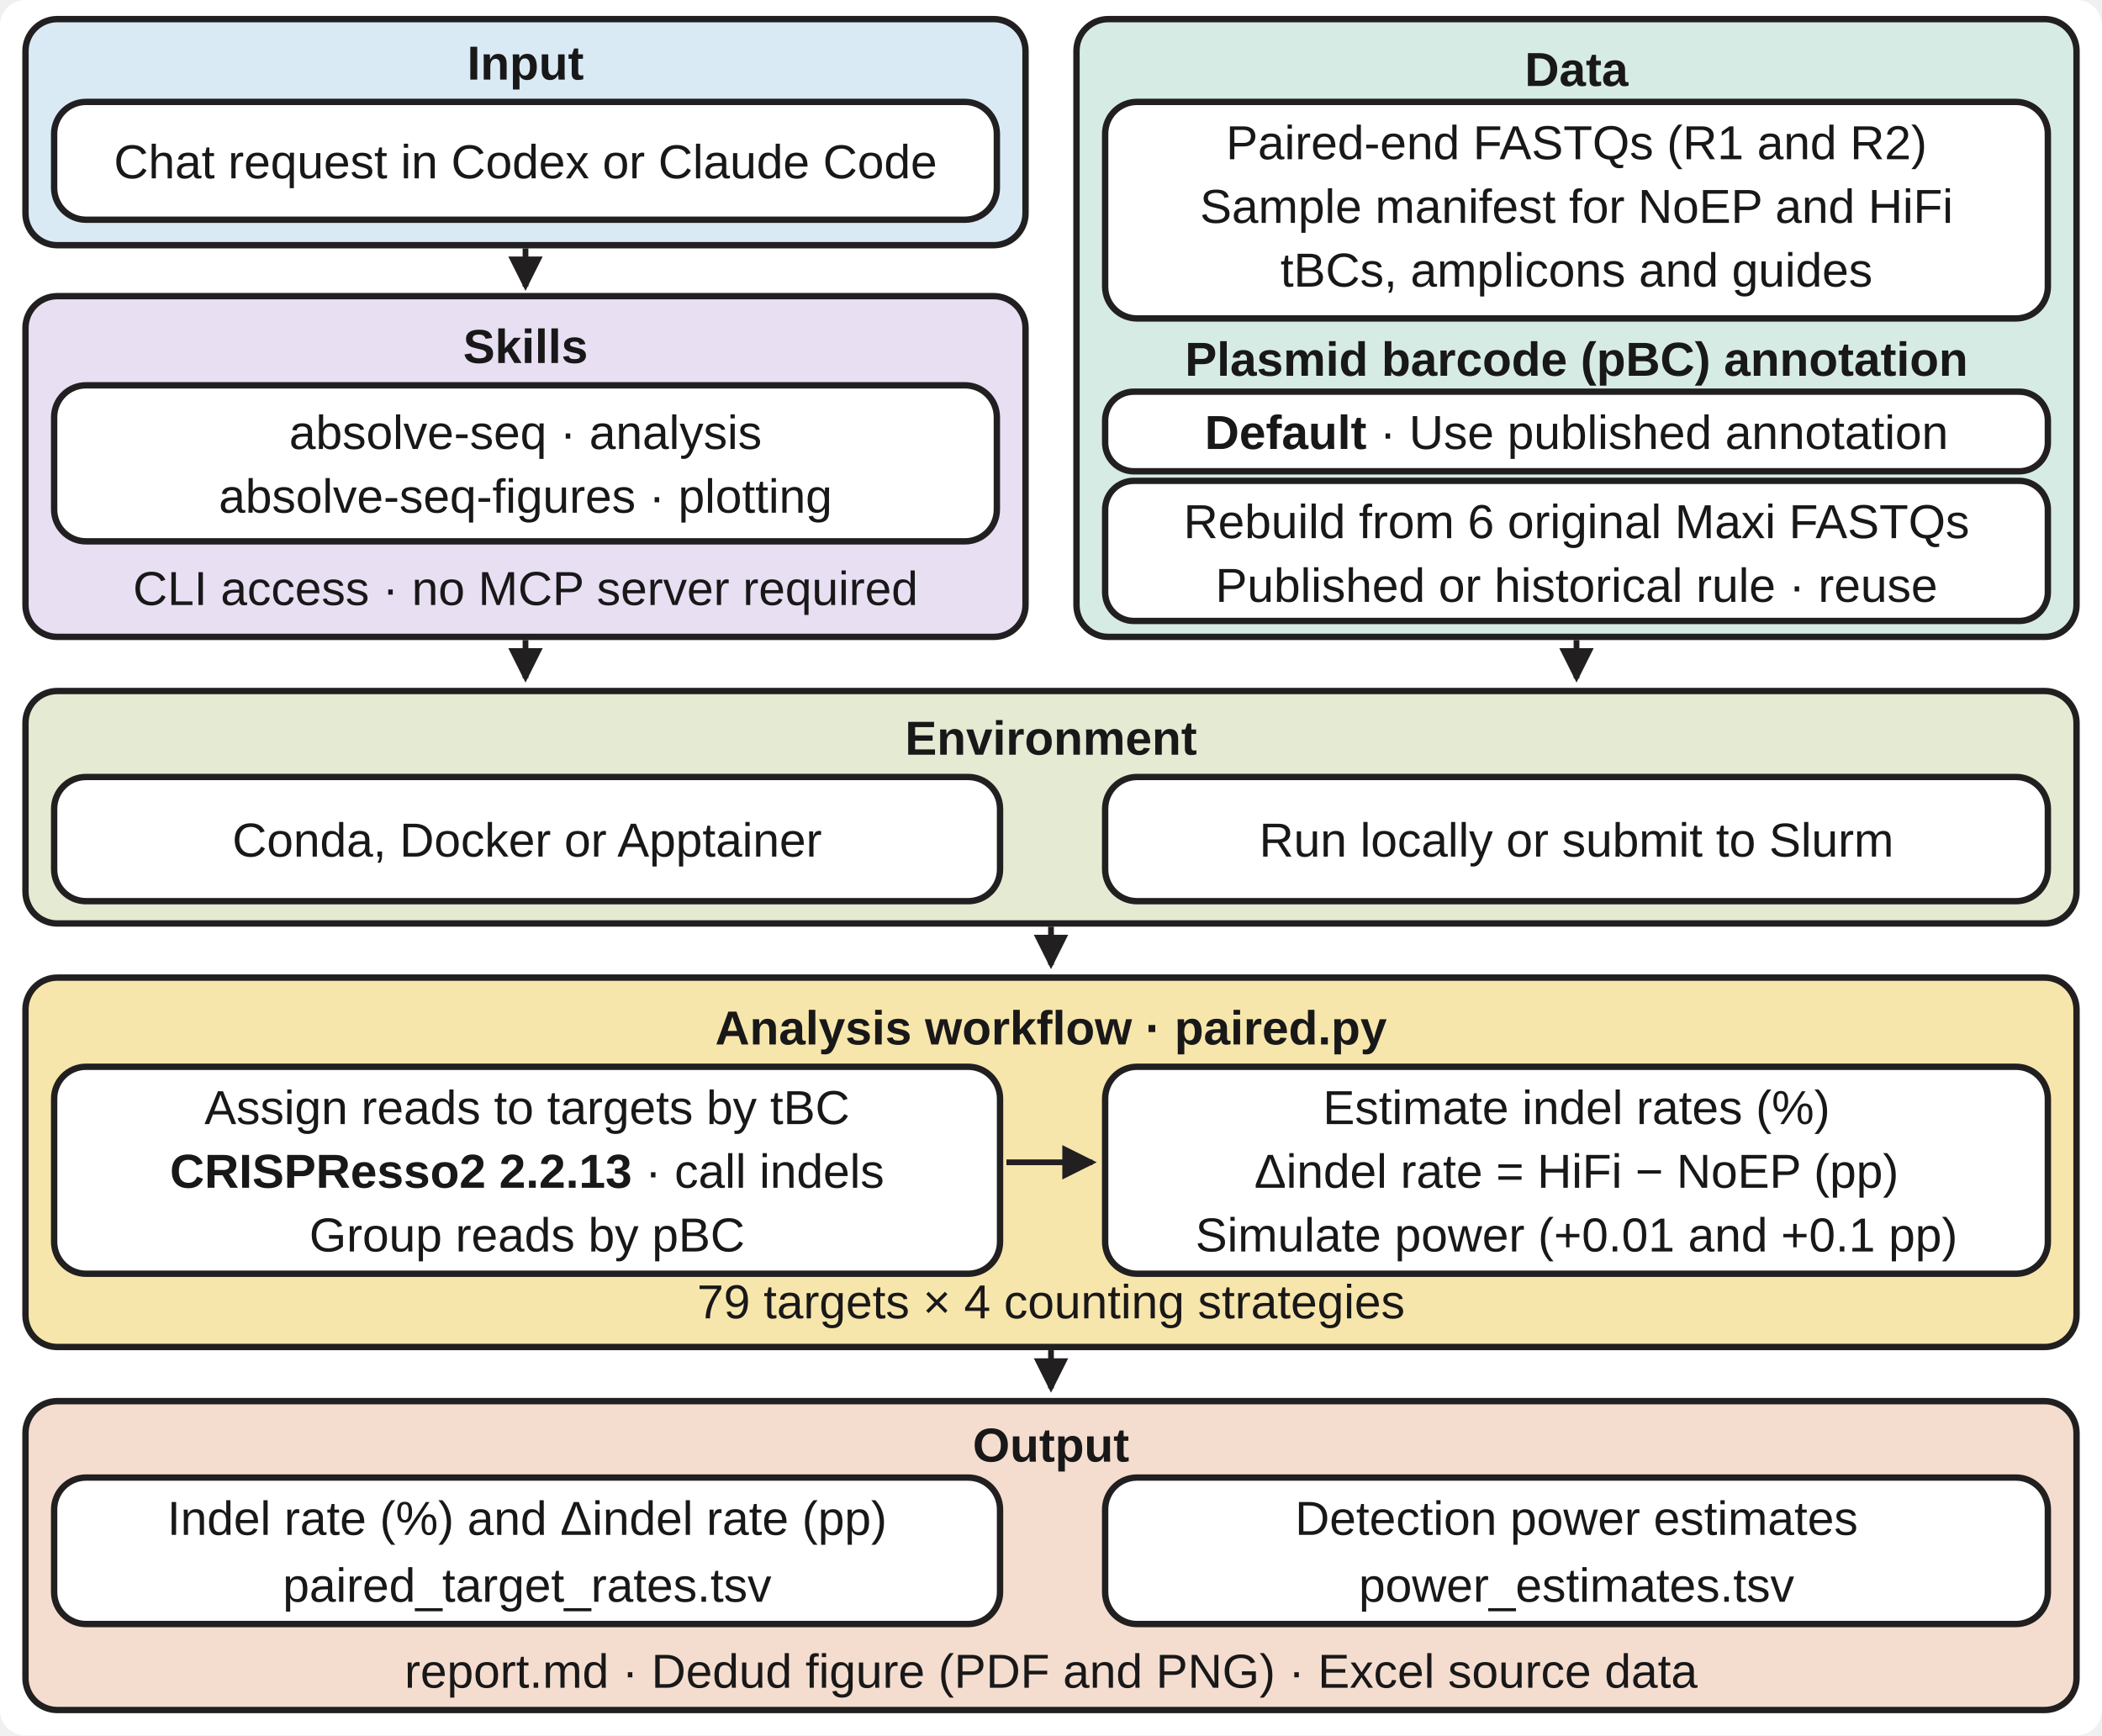
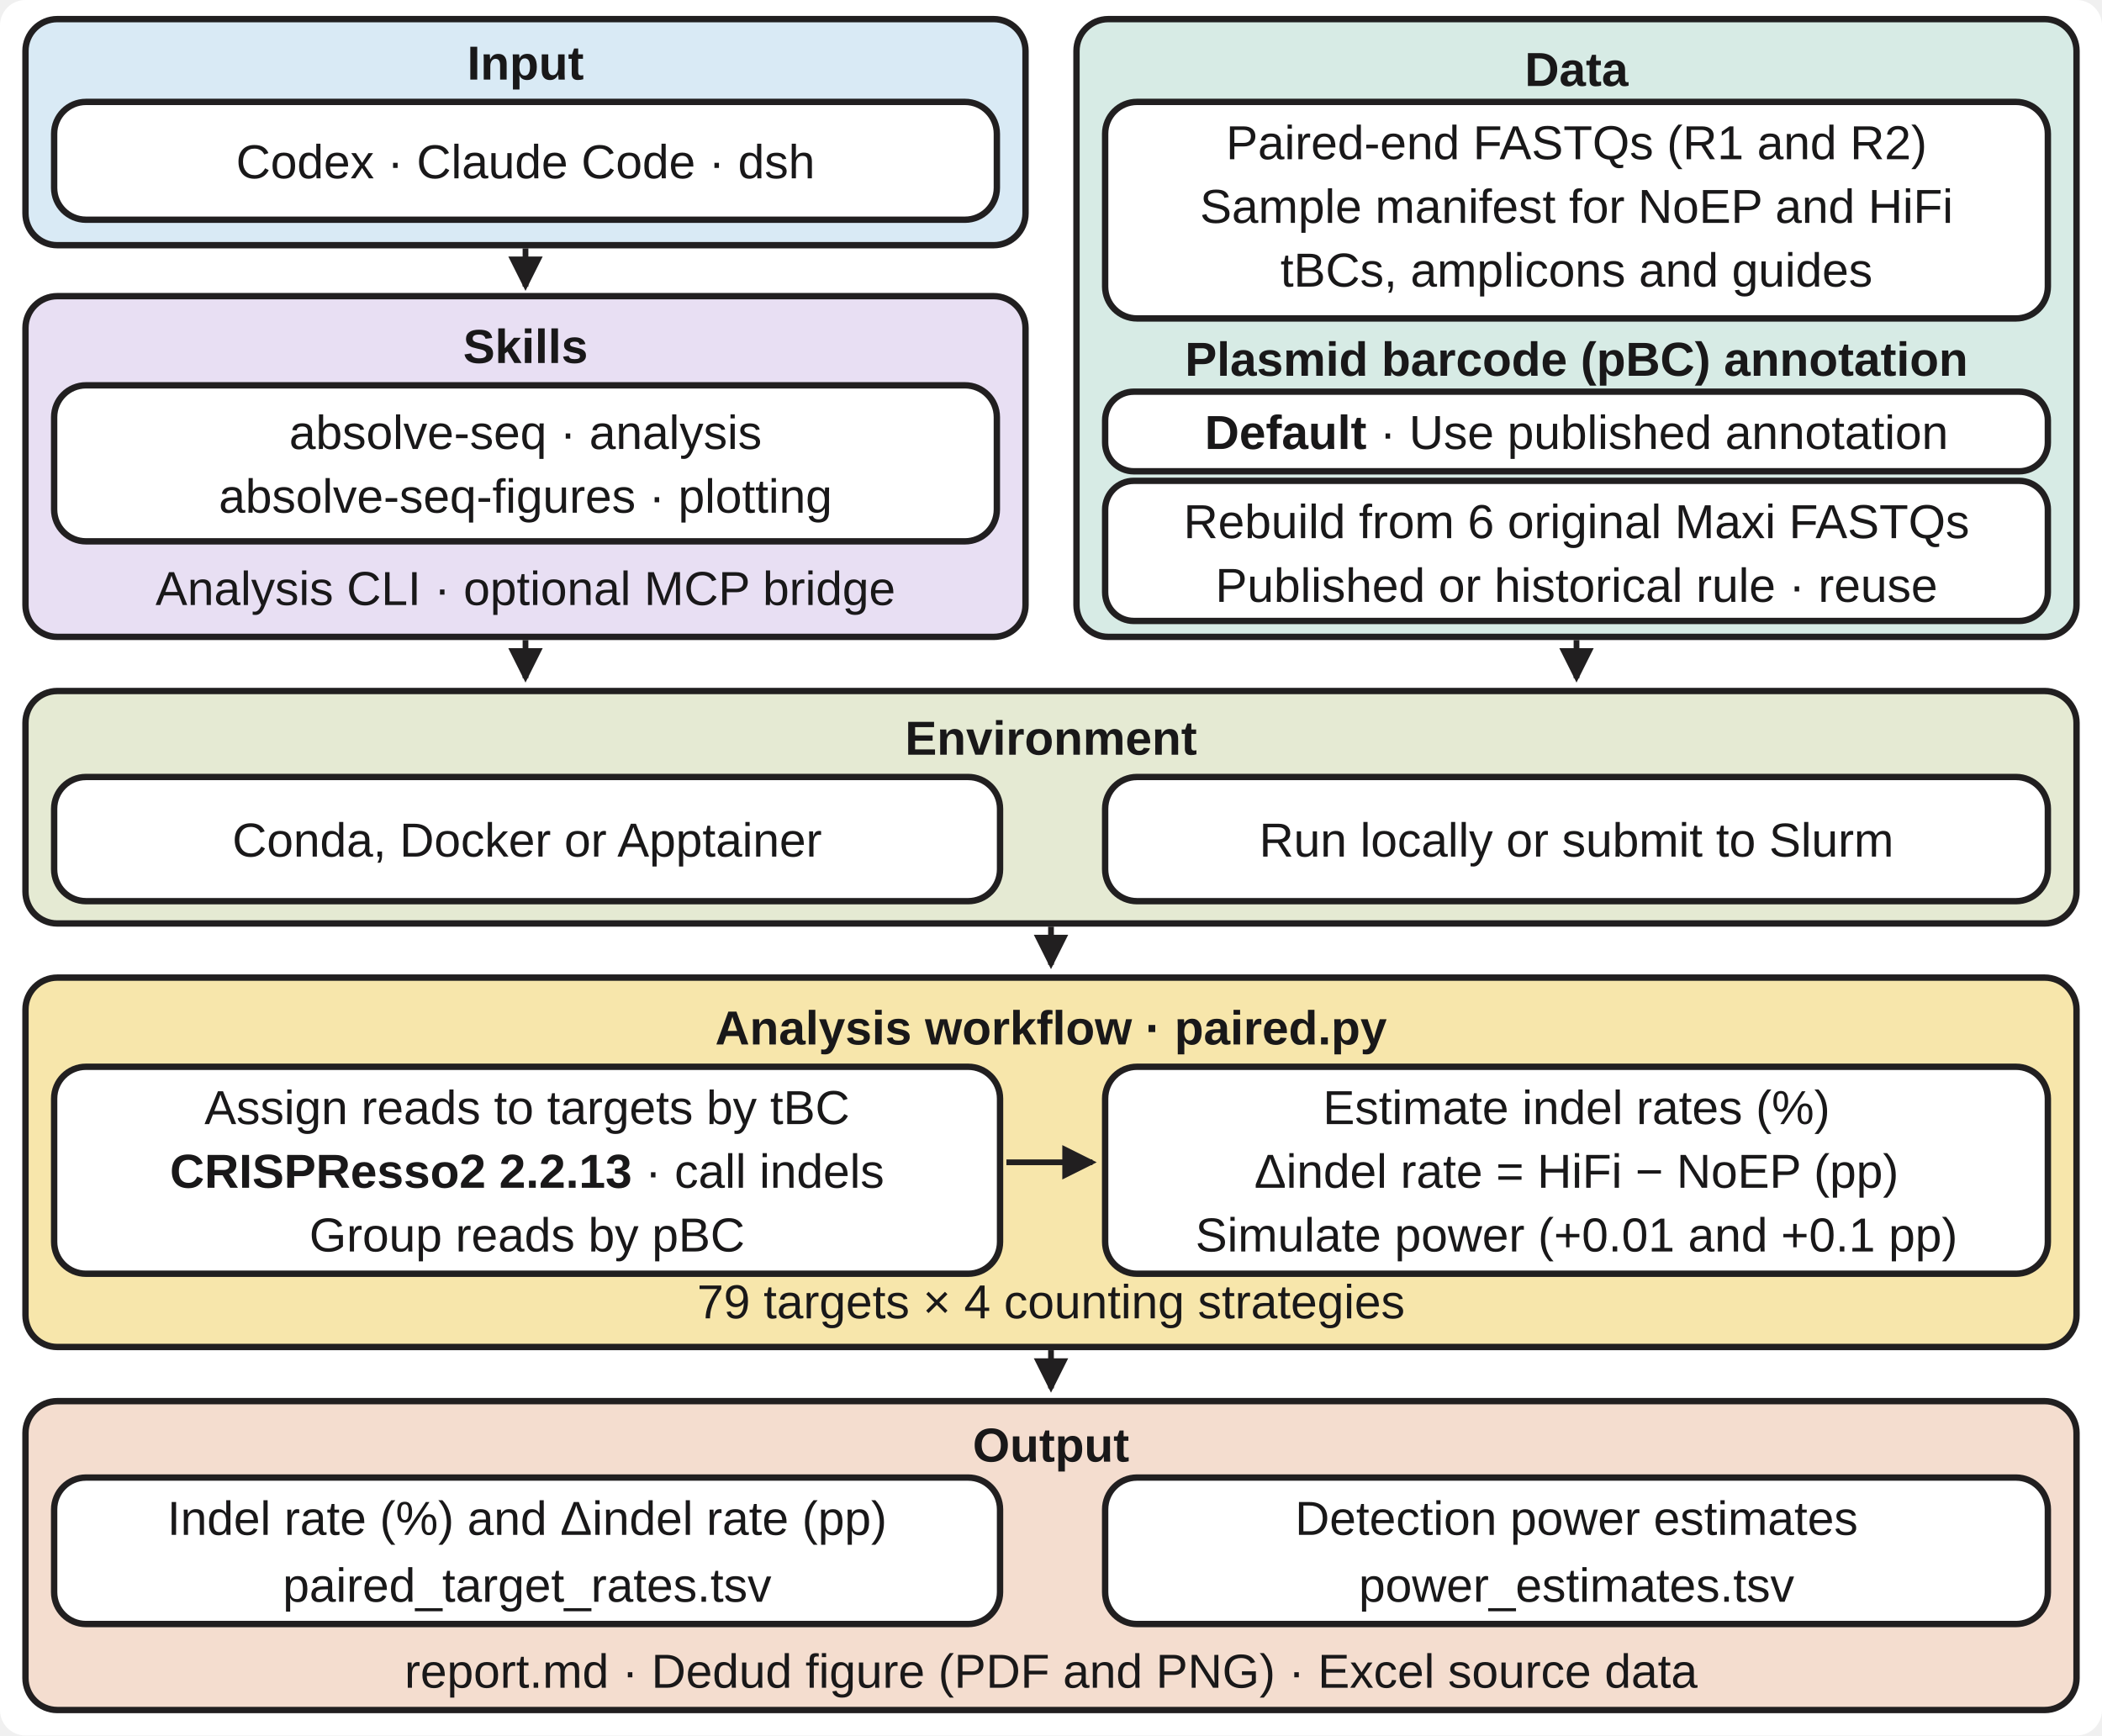
<svg xmlns="http://www.w3.org/2000/svg" width="660" height="545" viewBox="0 0 660 545" role="img" aria-labelledby="title desc">
  <defs>
    <marker id="arrow" viewBox="0 0 8 8" refX="7" refY="4" markerWidth="6" markerHeight="6" orient="auto">
      <path d="M0 0 L8 4 L0 8 Z" fill="#211f20" />
    </marker>
  </defs>
  <style>
    .stage,.box { stroke:#211f20; stroke-width:2; }
    .input { fill:#d9eaf5; }
    .skills { fill:#e8dff3; }
    .data { fill:#d7ebe5; }
    .environment { fill:#e5ead3; }
    .workflow { fill:#f7e6ab; }
    .output { fill:#f4ddcf; }
    .box { fill:white; }
    .flow { fill:none; stroke:#211f20; stroke-width:1.8; marker-end:url(#arrow); }
    text { font:15px Arial,Helvetica,sans-serif; fill:#191819; text-anchor:middle; }
    .label { font-weight:bold; }
    @media (max-width:480px) { text { font-size:17px; } }
  </style>
  <rect width="660" height="545" rx="8" fill="white" />
  <g aria-label="Input">
    <rect class="stage input" x="8" y="6" width="314" height="71" rx="10" />
    <text class="label" x="165" y="25">Input</text>
    <rect class="box" x="17" y="32" width="296" height="37" rx="10" />
-     <text x="165" y="56">Chat request in Codex or Claude Code</text>
+     <text x="165" y="56">Codex · Claude Code · dsh</text>
  </g>
  <path class="flow" d="M165 78 v12" />
  <g aria-label="Skills and tool access">
    <rect class="stage skills" x="8" y="93" width="314" height="107" rx="10" />
    <text class="label" x="165" y="114">Skills</text>
    <rect class="box" x="17" y="121" width="296" height="49" rx="10" />
    <text x="165" y="141">absolve-seq · analysis</text>
    <text x="165" y="161">absolve-seq-figures · plotting</text>
-     <text x="165" y="190">CLI access · no MCP server required</text>
+     <text x="165" y="190">Analysis CLI · optional MCP bridge</text>
  </g>
  <g aria-label="Data">
    <rect class="stage data" x="338" y="6" width="314" height="194" rx="10" />
    <text class="label" x="495" y="27">Data</text>
    <rect class="box" x="347" y="32" width="296" height="68" rx="10" />
    <text x="495" y="50">Paired-end FASTQs (R1 and R2)</text>
    <text x="495" y="70">Sample manifest for NoEP and HiFi</text>
    <text x="495" y="90">tBCs, amplicons and guides</text>
    <text class="label" x="495" y="118">Plasmid barcode (pBC) annotation</text>
    <rect class="box" x="347" y="123" width="296" height="25" rx="9" />
    <text x="495" y="141">
      <tspan font-weight="bold">Default</tspan> · Use published annotation</text>
    <rect class="box" x="347" y="151" width="296" height="44" rx="9" />
    <text x="495" y="169">Rebuild from 6 original Maxi FASTQs</text>
    <text x="495" y="189">Published or historical rule · reuse</text>
  </g>
  <path class="flow" d="M165 201 v12" />
  <path class="flow" d="M495 201 v12" />
  <g aria-label="Environment">
    <rect class="stage environment" x="8" y="217" width="644" height="73" rx="10" />
    <text class="label" x="330" y="237">Environment</text>
    <rect class="box" x="17" y="244" width="297" height="39" rx="10" />
    <text x="165.5" y="269">Conda, Docker or Apptainer</text>
    <rect class="box" x="347" y="244" width="296" height="39" rx="10" />
    <text x="495" y="269">Run locally or submit to Slurm</text>
  </g>
  <path class="flow" d="M330 291 v12" />
  <g aria-label="Analysis workflow">
    <rect class="stage workflow" x="8" y="307" width="644" height="116" rx="10" />
    <text class="label" x="330" y="328">Analysis workflow · paired.py</text>
    <rect class="box" x="17" y="335" width="297" height="65" rx="10" />
    <text x="165.5" y="353">Assign reads to targets by tBC</text>
    <text x="165.5" y="373">
      <tspan font-weight="bold">CRISPResso2 2.2.13</tspan> · call indels</text>
    <text x="165.5" y="393">Group reads by pBC</text>
    <path class="flow" d="M316 365 h27" />
    <rect class="box" x="347" y="335" width="296" height="65" rx="10" />
    <text x="495" y="353">Estimate indel rates (%)</text>
    <text x="495" y="373">Δindel rate = HiFi − NoEP (pp)</text>
    <text x="495" y="393">Simulate power (+0.01 and +0.1 pp)</text>
    <text x="330" y="414">79 targets × 4 counting strategies</text>
  </g>
  <path class="flow" d="M330 424 v12" />
  <g aria-label="Output">
    <rect class="stage output" x="8" y="440" width="644" height="97" rx="10" />
    <text class="label" x="330" y="459">Output</text>
    <rect class="box" x="17" y="464" width="297" height="46" rx="10" />
    <text x="165.5" y="482">Indel rate (%) and Δindel rate (pp)</text>
    <text x="165.5" y="503">paired_target_rates.tsv</text>
    <rect class="box" x="347" y="464" width="296" height="46" rx="10" />
    <text x="495" y="482">Detection power estimates</text>
    <text x="495" y="503">power_estimates.tsv</text>
    <text x="330" y="530">report.md · Dedud figure (PDF and PNG) · Excel source data</text>
  </g>
</svg>
